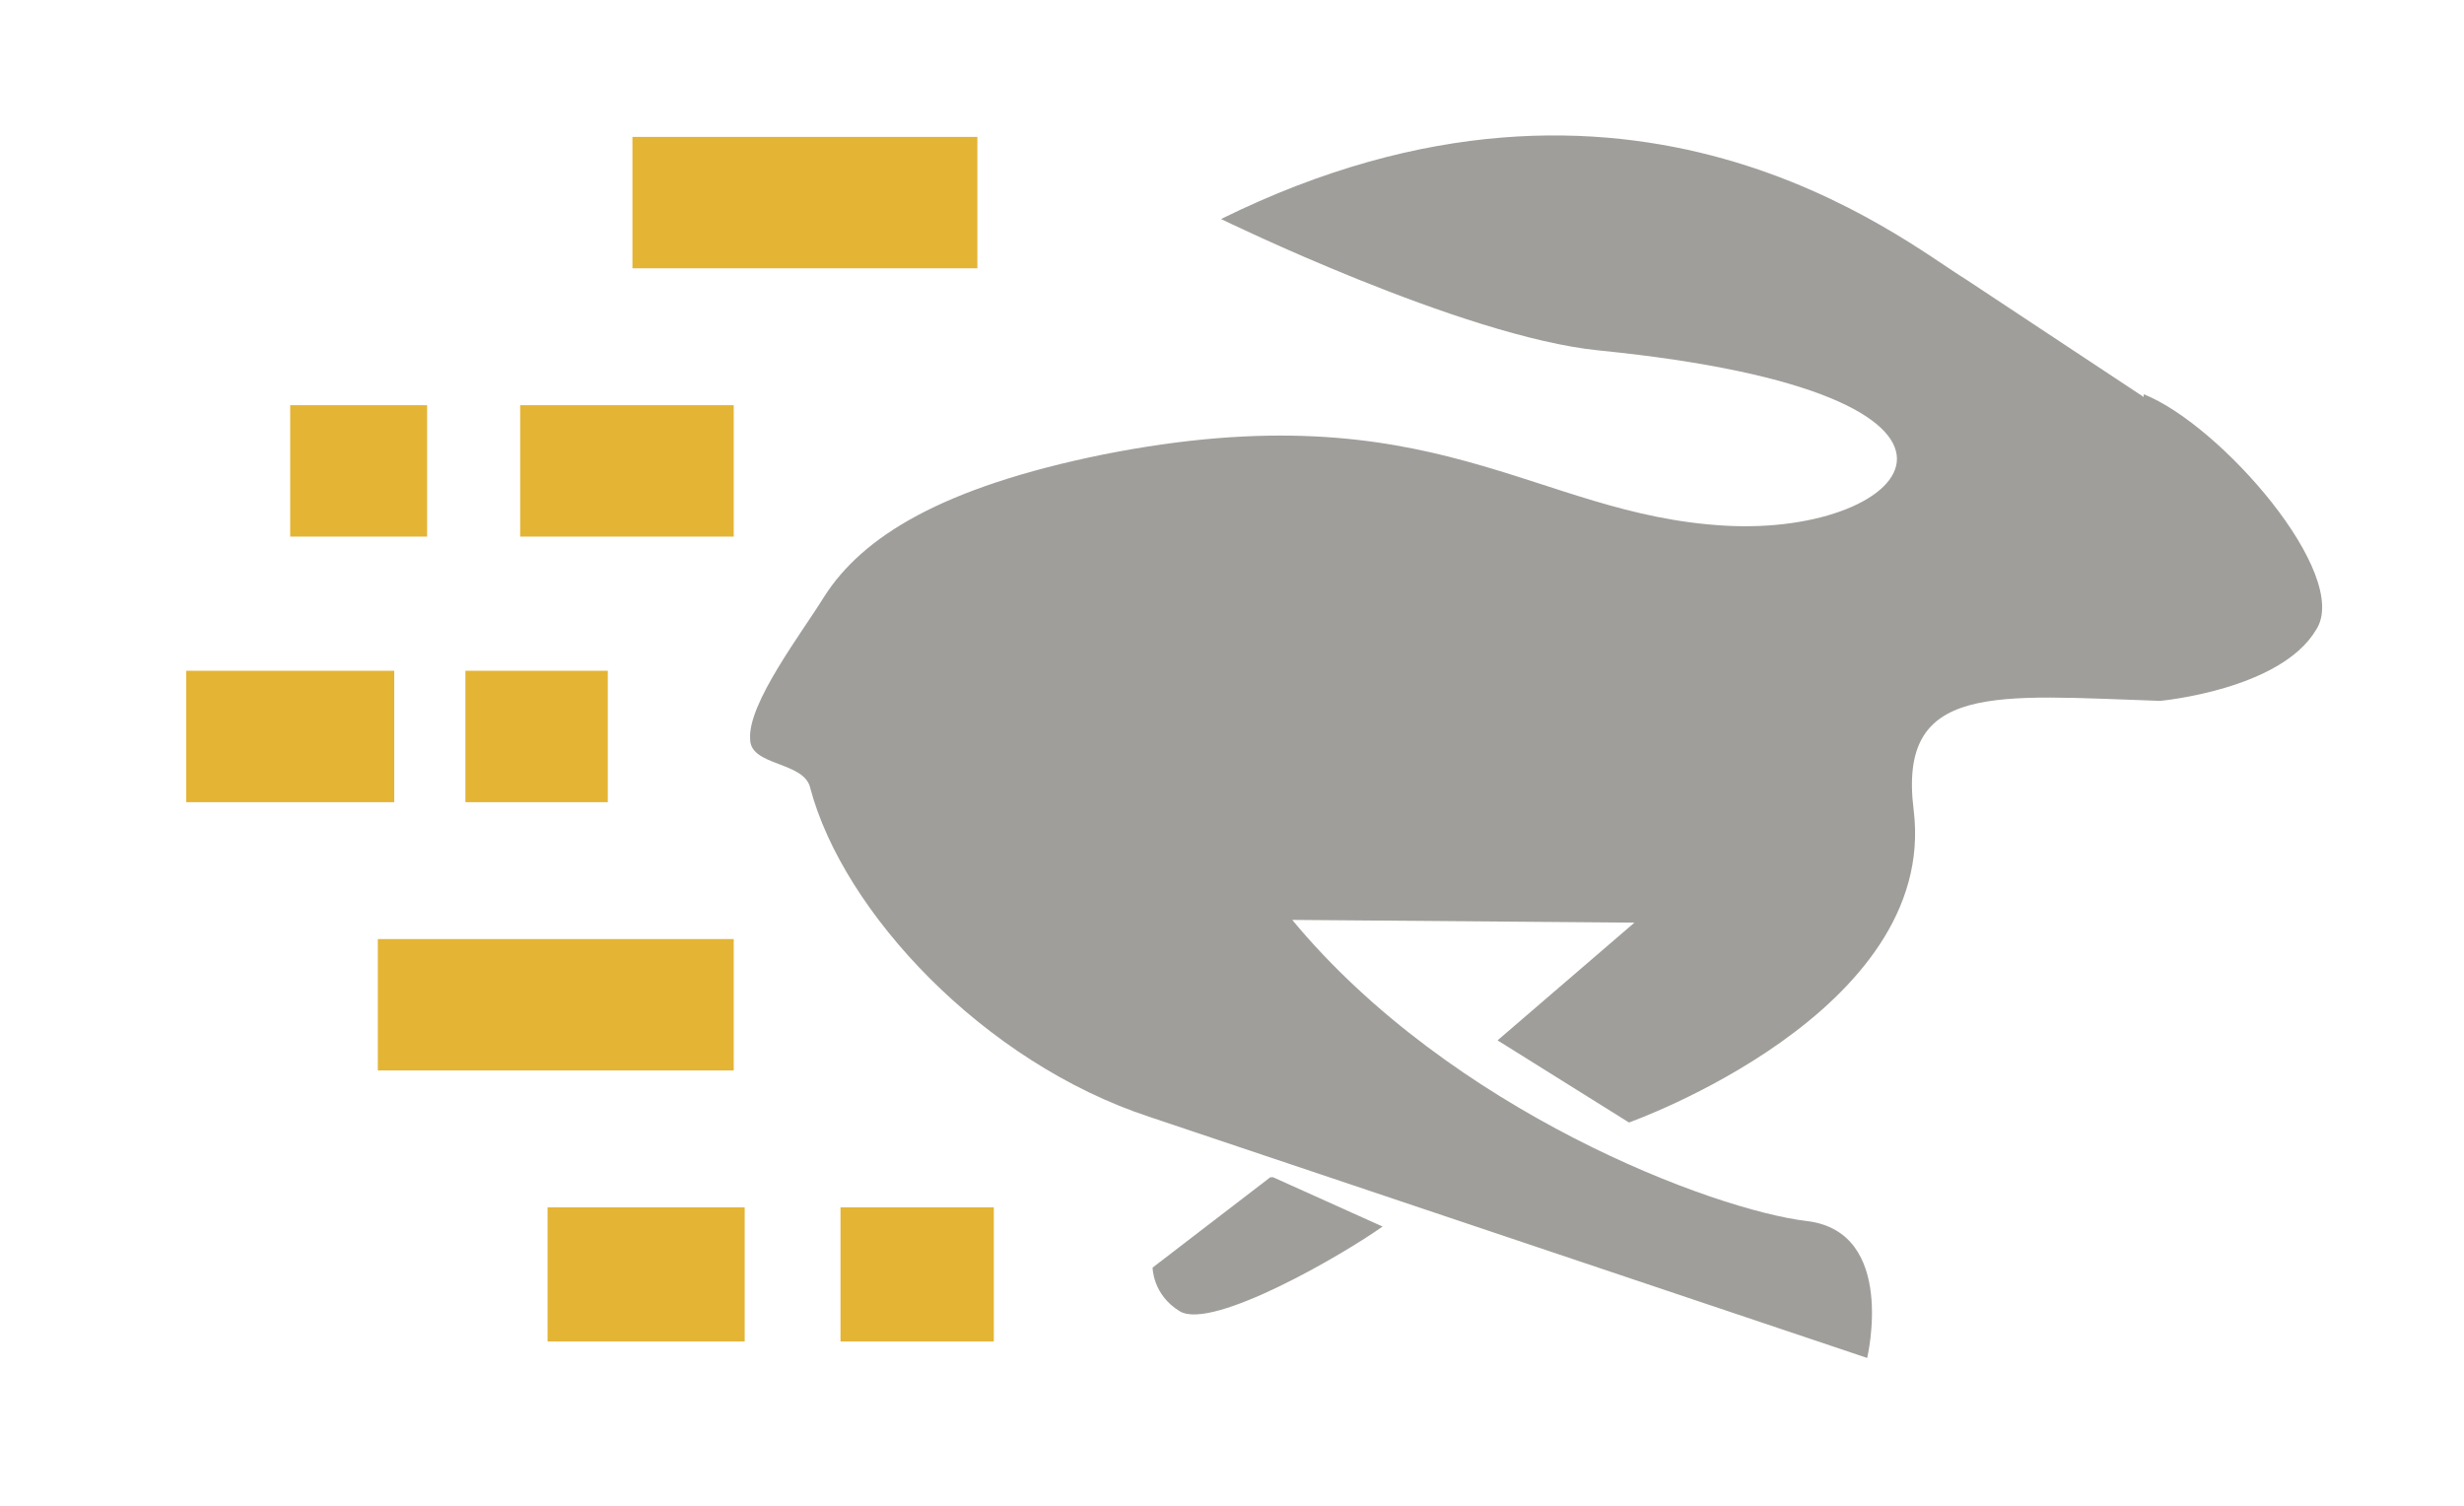
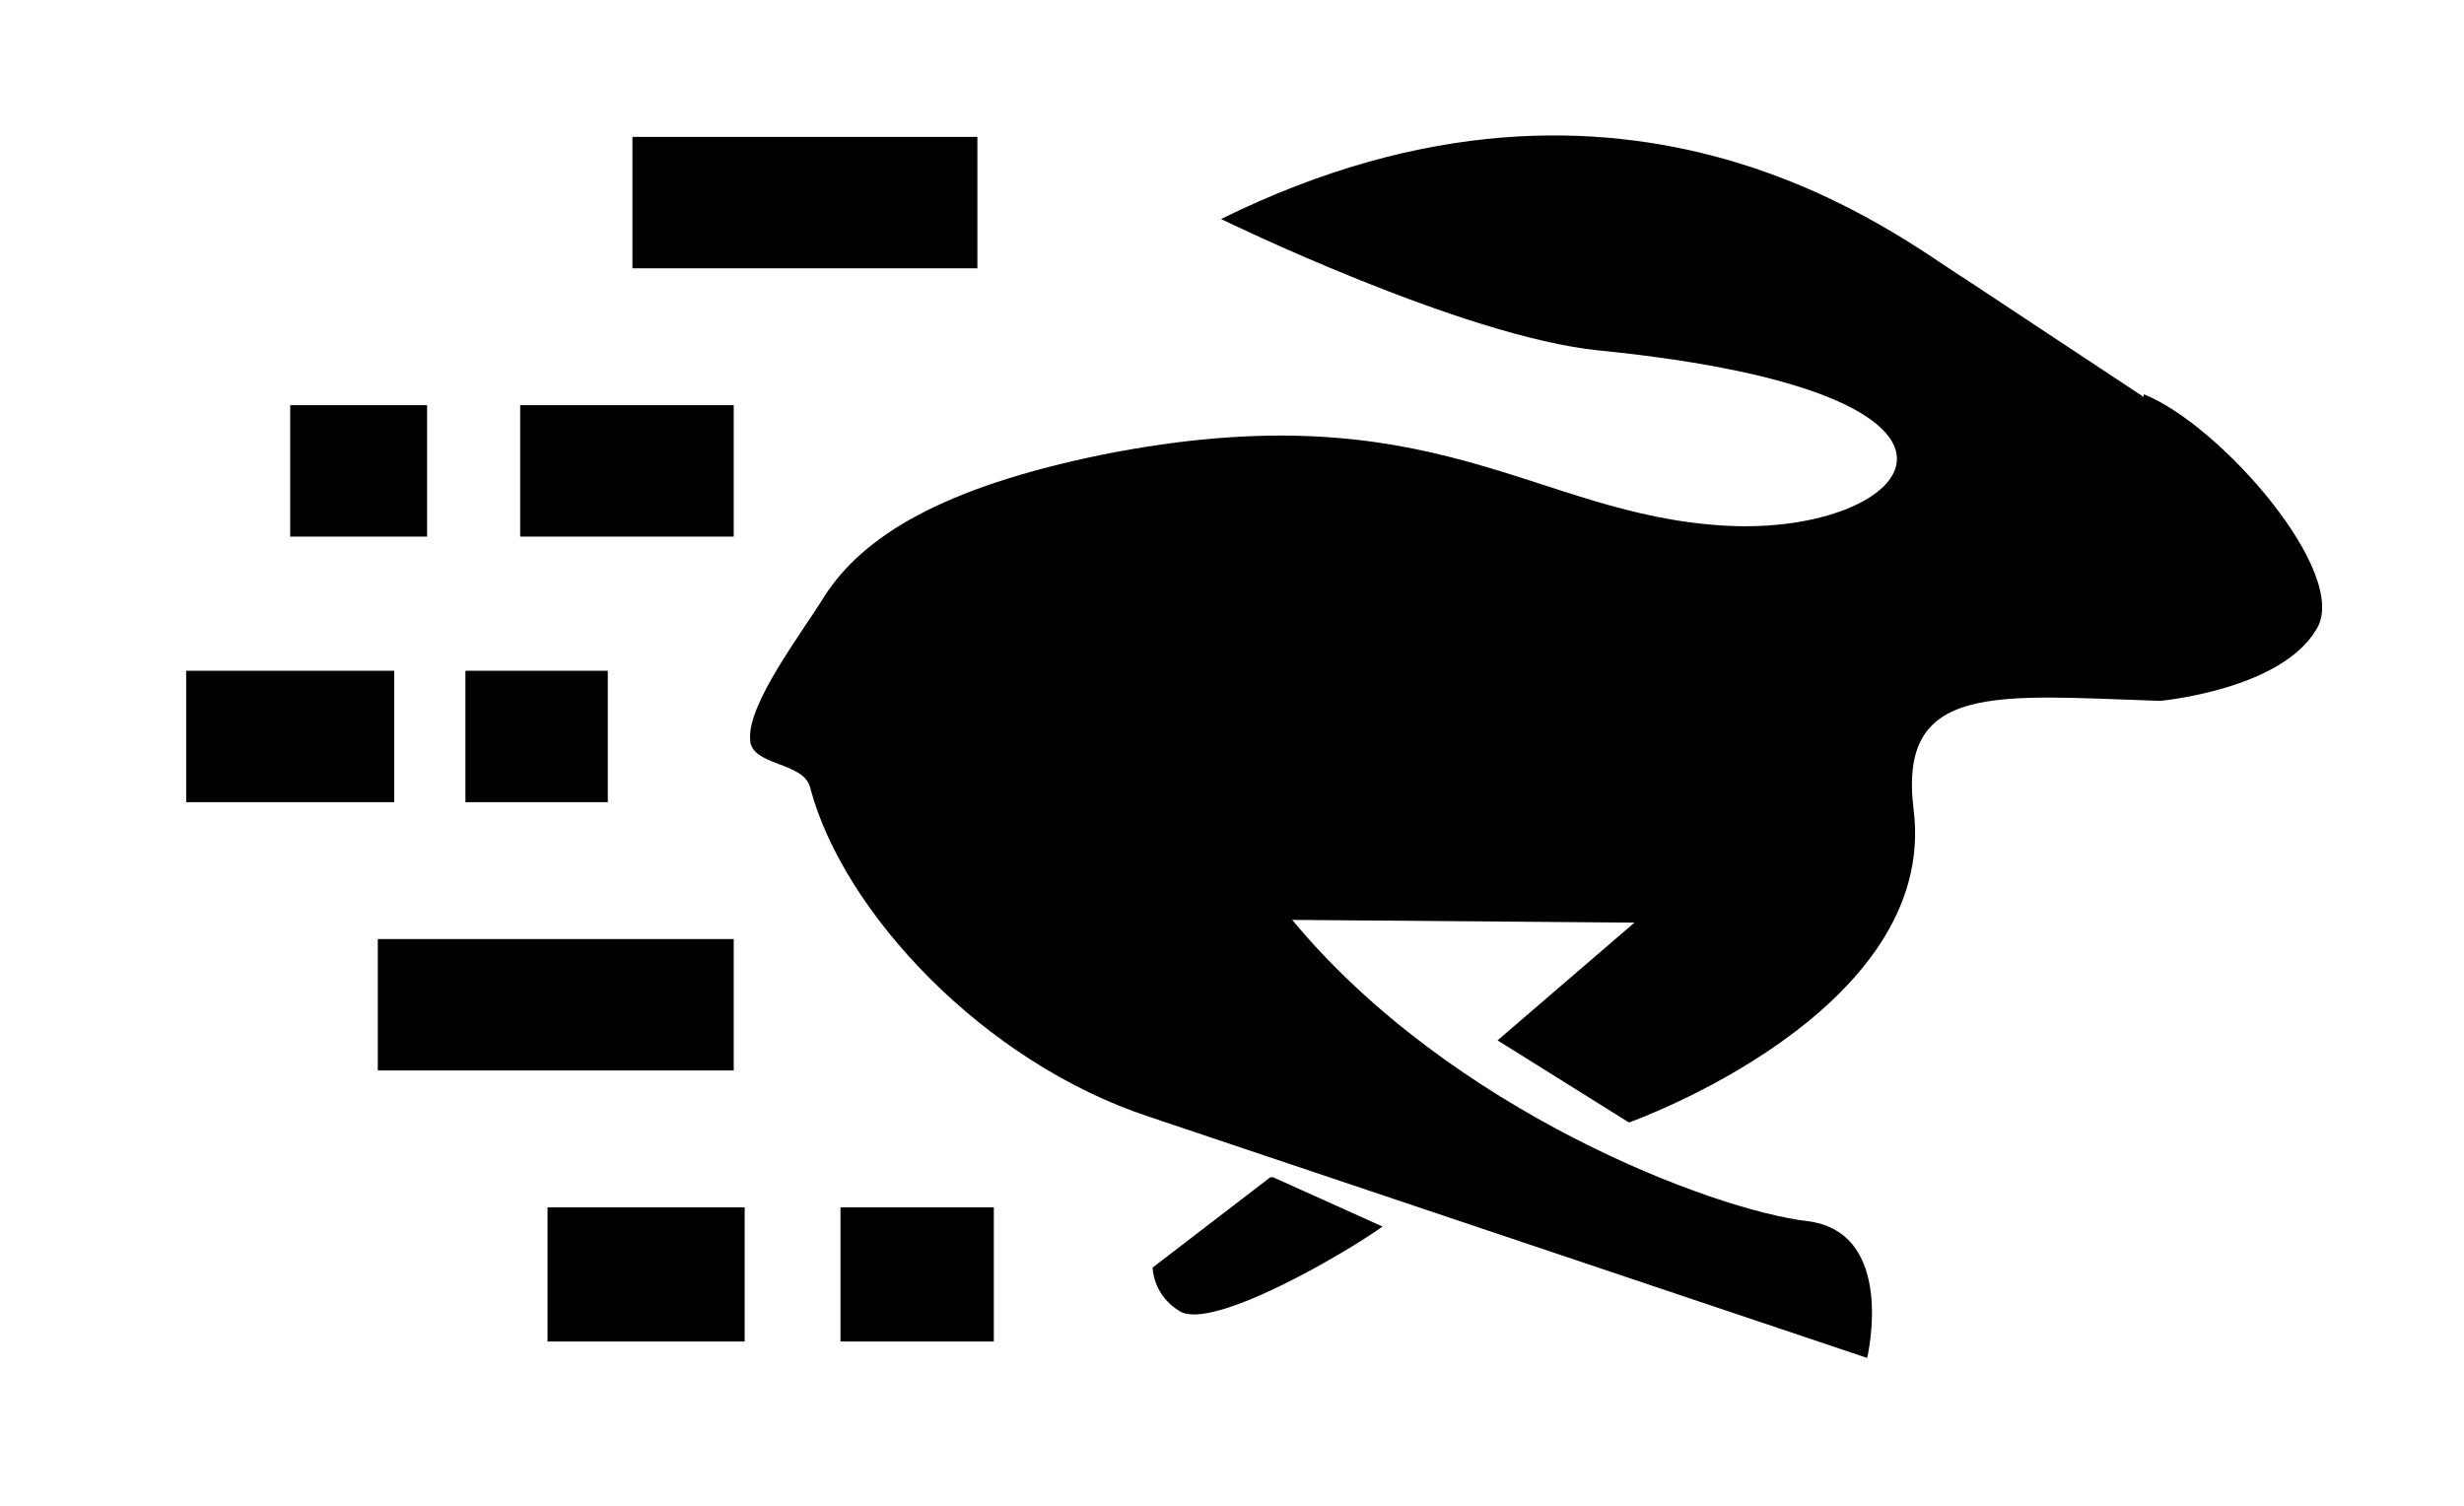
<svg xmlns="http://www.w3.org/2000/svg" viewBox="0 0 90 55">
-   <path d="m78.3 14.5-6.5-4.3C69.5 8.8 59.6.6 44.6 8c0 0 8.8 4.3 13.8 4.8 16 1.6 11.5 6.8 4.6 6.4-7-.4-10.6-5-22.7-2.6-5.9 1.2-8.8 3-10.2 5.2-.8 1.3-2.8 3.9-2.7 5.2 0 1 2 .8 2.2 1.8 1.2 4.5 6.3 10 12.4 12l26.2 8.8s1.1-4.6-2.2-5c-3.4-.4-13-4-18.8-11l12.5.1-5 4.3 4.8 3s11.3-4 10.4-11.4c-.6-4.7 3-4.2 9-4 0 0 4.4-.4 5.7-2.6 1.3-2-3.5-7.5-6.3-8.6zM46.4 43l-4.3 3.3s0 1 1 1.6c1.2.7 6-2.1 7.4-3.1l-4-1.8z" fill="#9f9e9a" />
-   <path d="M6.8 24.5h7.6v4.8H6.8zm10.2 0h5.2v4.8H17zm-3.2 9.8h13v4.8h-13zm6.2 9.8h7.2V49H20zm10.7 0h5.6V49h-5.6zm5-39.1v4.8H23.1V5zm-25.1 9.8h5v4.8h-5zm8.4 0h7.8v4.8H19z" fill="#e4b435" />
+   <path d="m78.3 14.5-6.5-4.3C69.5 8.8 59.6.6 44.6 8c0 0 8.8 4.3 13.8 4.8 16 1.6 11.5 6.8 4.6 6.4-7-.4-10.6-5-22.7-2.6-5.9 1.2-8.8 3-10.2 5.2-.8 1.3-2.8 3.9-2.7 5.2 0 1 2 .8 2.2 1.8 1.2 4.5 6.3 10 12.4 12l26.2 8.8s1.1-4.6-2.2-5c-3.4-.4-13-4-18.8-11l12.5.1-5 4.3 4.8 3s11.3-4 10.4-11.4c-.6-4.7 3-4.2 9-4 0 0 4.4-.4 5.7-2.6 1.3-2-3.5-7.5-6.3-8.6zM46.4 43l-4.3 3.3s0 1 1 1.6c1.2.7 6-2.1 7.4-3.1l-4-1.8z" fill="#000" />
+   <path d="M6.8 24.5h7.6v4.8H6.8zm10.2 0h5.2v4.8H17zm-3.2 9.8h13v4.8h-13zm6.2 9.8h7.2V49H20zm10.7 0h5.6V49h-5.6zm5-39.1v4.8H23.1V5zm-25.1 9.8h5v4.8h-5zm8.4 0h7.8v4.8H19z" fill="#000" />
</svg>
